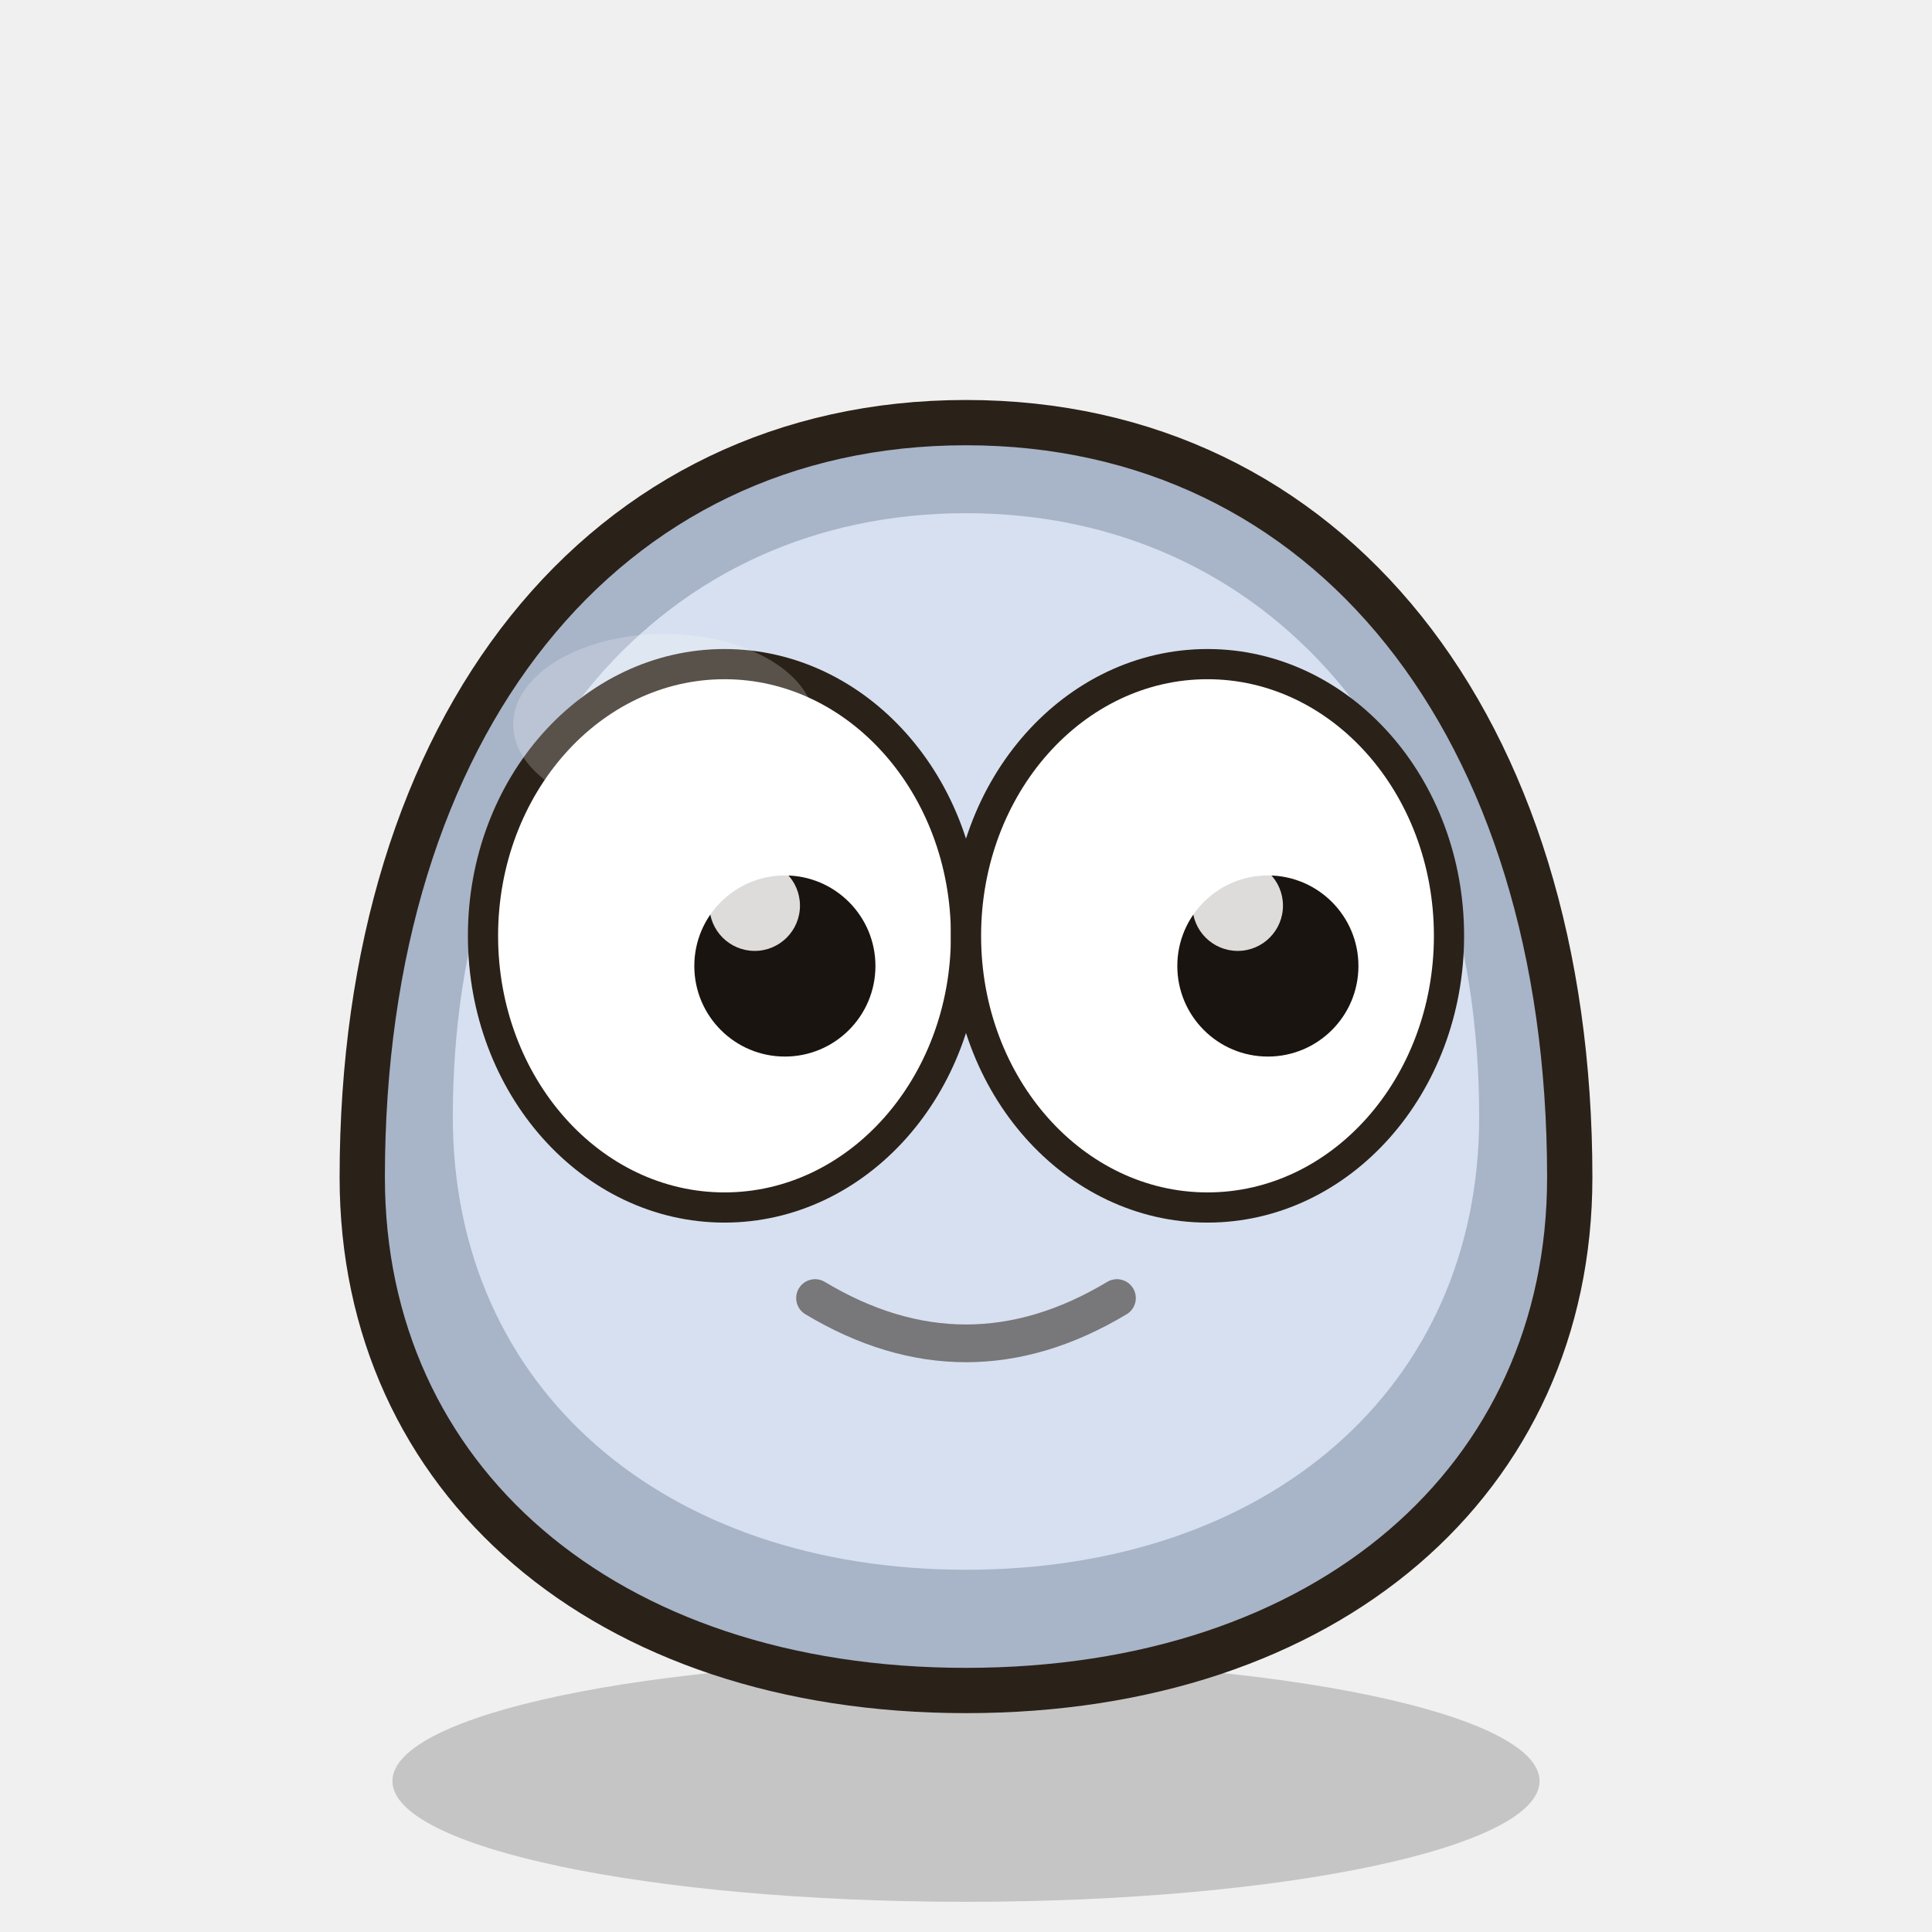
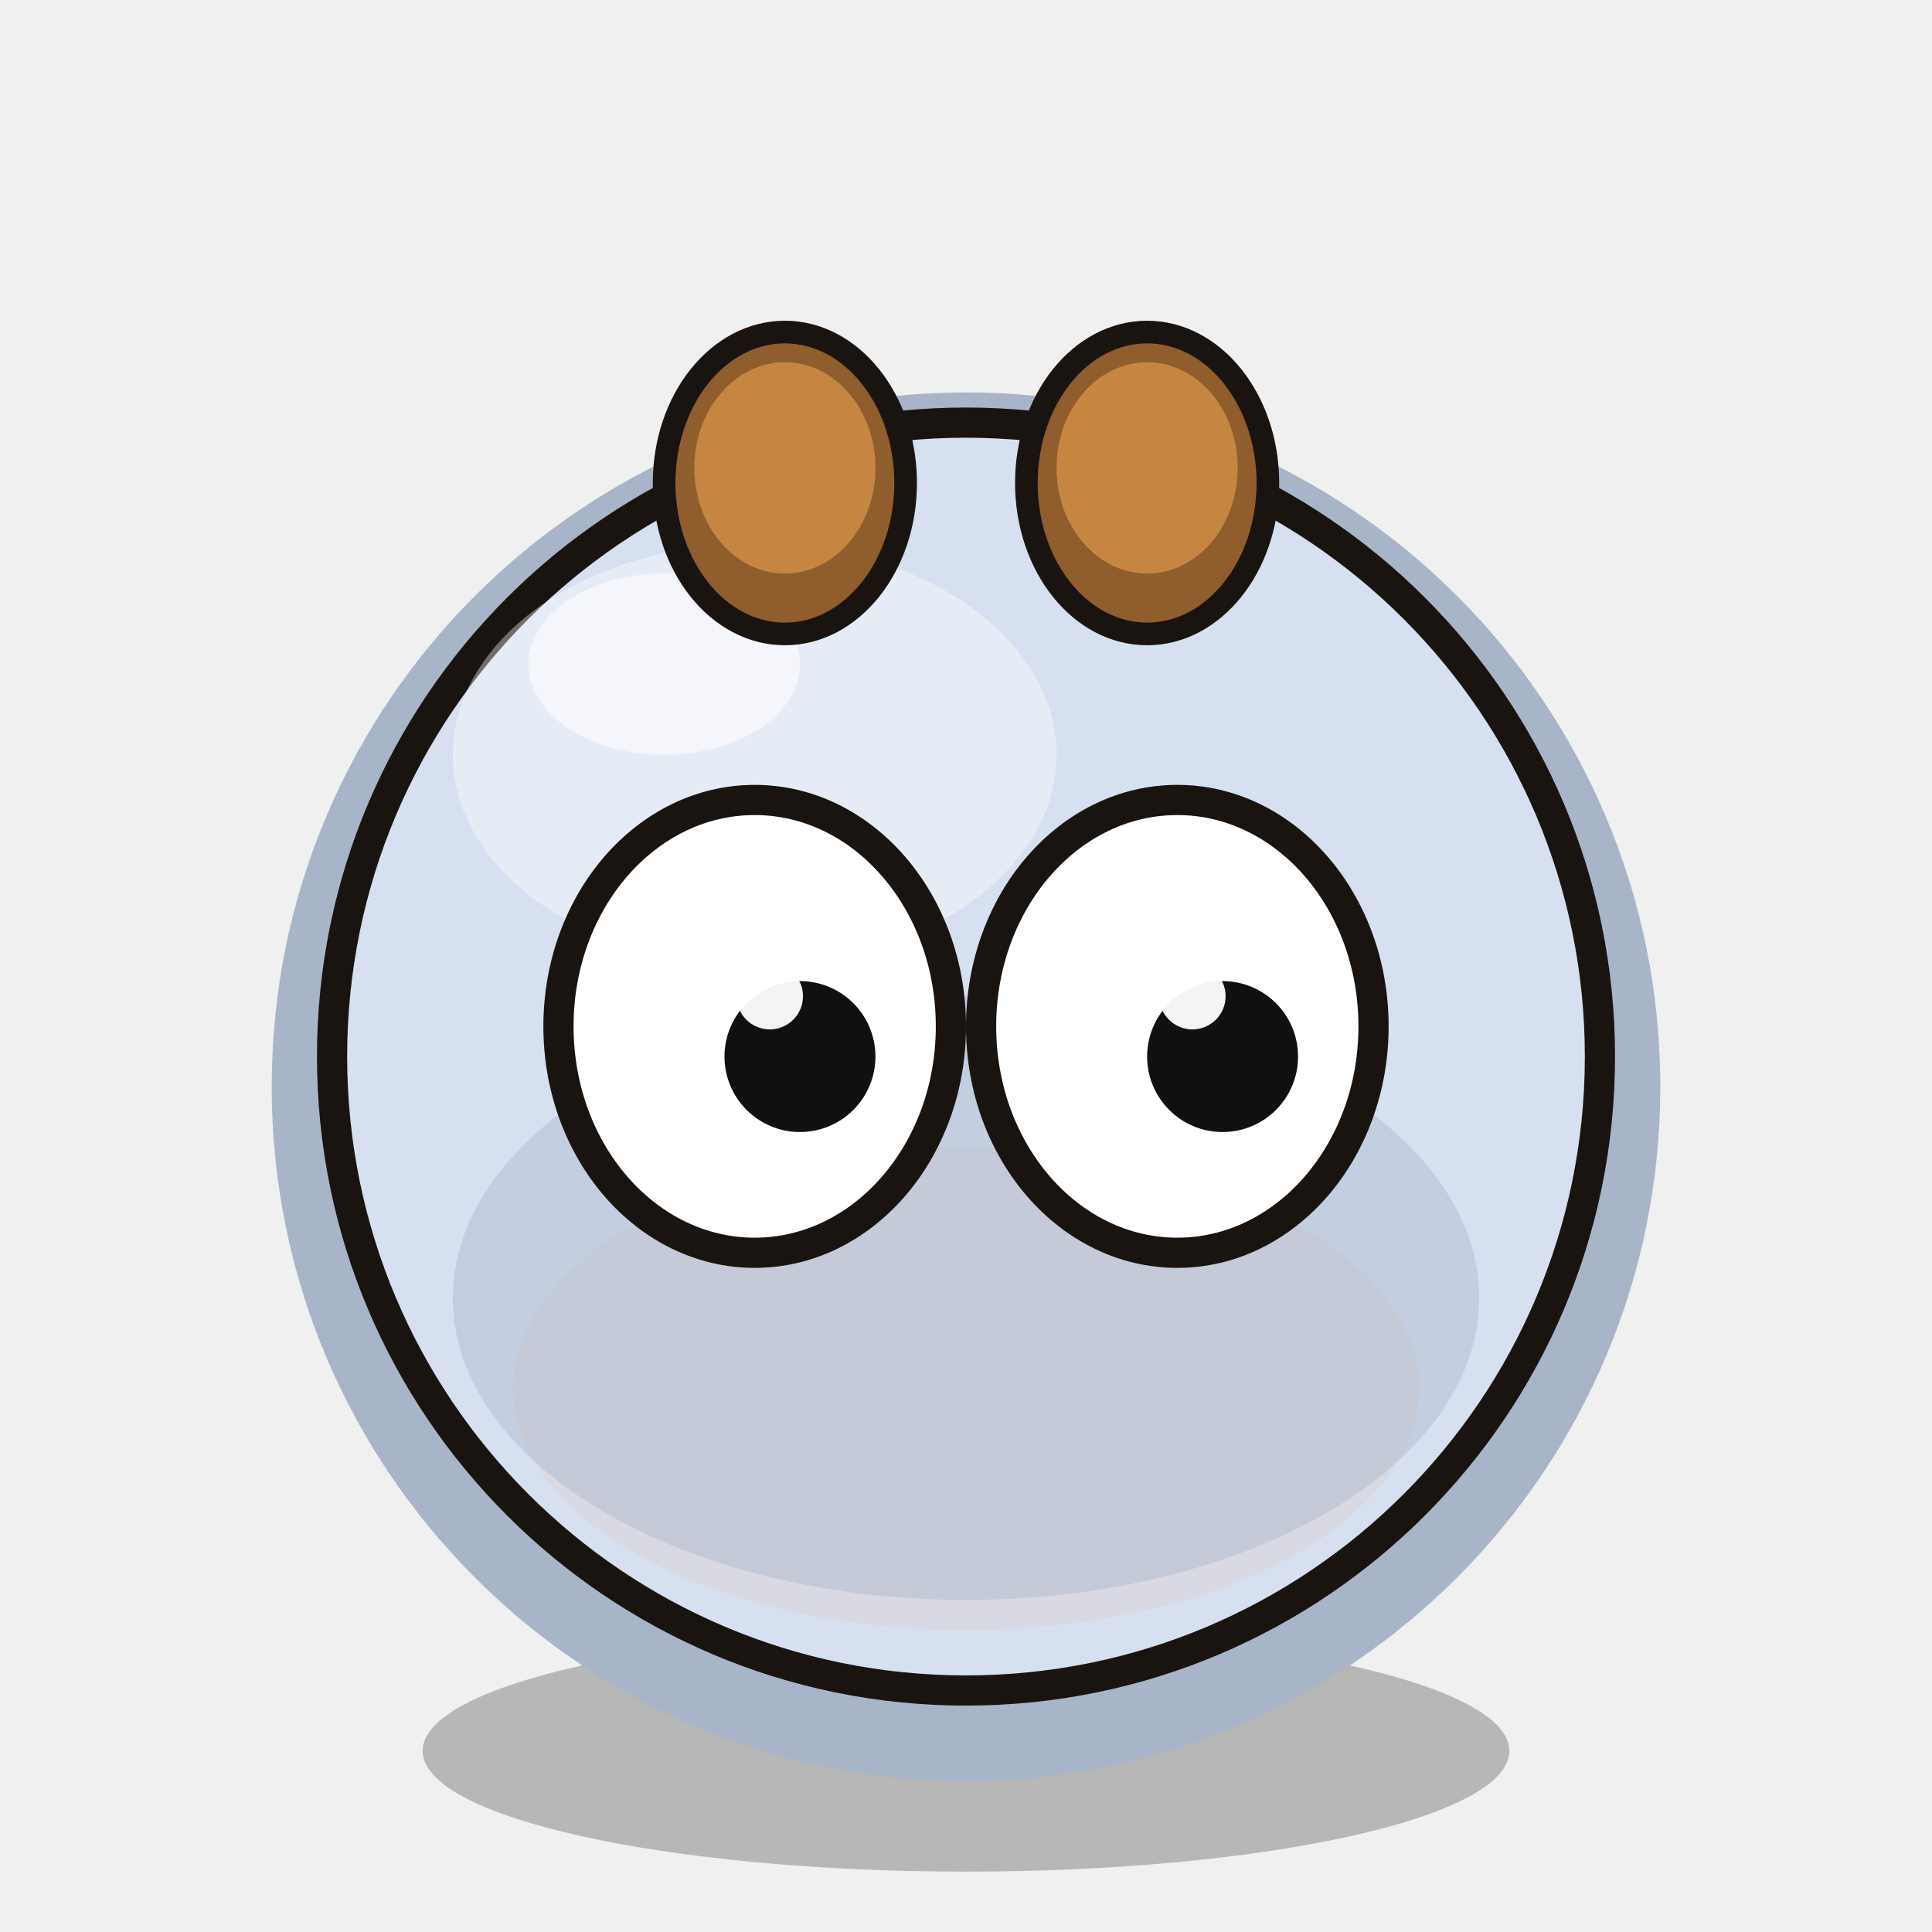
<svg xmlns="http://www.w3.org/2000/svg" viewBox="0 0 128 128" width="128" height="128">
-   <ellipse cx="64" cy="118" rx="38" ry="8" fill="#000000" opacity="0.18" />
-   <path d="M24 78 C24 48 40 28 64 28 C88 28 104 48 104 78 C104 98 88 112 64 112 C40 112 24 98 24 78 Z" fill="#A8B4C8" stroke="#2A2118" stroke-width="3" stroke-linejoin="round" />
-   <path d="M30 74 C30 50 44 34 64 34 C84 34 98 50 98 74 C98 92 84 104 64 104 C44 104 30 92 30 74 Z" fill="#D6E0F0" />
-   <ellipse cx="48" cy="62" rx="16" ry="18" fill="#FFFFFF" stroke="#2A2118" stroke-width="2" />
-   <ellipse cx="80" cy="62" rx="16" ry="18" fill="#FFFFFF" stroke="#2A2118" stroke-width="2" />
-   <circle cx="52" cy="64" r="6" fill="#1A1410" />
-   <circle cx="84" cy="64" r="6" fill="#1A1410" />
-   <circle cx="50" cy="60" r="3" fill="#FFFFFF" opacity="0.85" />
-   <circle cx="82" cy="60" r="3" fill="#FFFFFF" opacity="0.85" />
-   <path d="M54 86 Q64 92 74 86" fill="none" stroke="#2A2118" stroke-width="2.5" stroke-linecap="round" opacity="0.55" />
-   <ellipse cx="44" cy="48" rx="10" ry="6" fill="#FFFFFF" opacity="0.22" />
+   <ellipse cx="64" cy="116" rx="36" ry="8" fill="#000000" opacity="0.24" />
+   <circle cx="64" cy="72" r="46" fill="#A8B4C8" />
+   <circle cx="64" cy="70" r="42" fill="#D6E0F0" stroke="#1A1410" stroke-width="2" />
+   <ellipse cx="64" cy="92" rx="30" ry="16" fill="#FF7A2A" opacity="0.07" />
+   <ellipse cx="64" cy="86" rx="34" ry="20" fill="#A8B4C8" opacity="0.40" />
+   <ellipse cx="50" cy="50" rx="20" ry="14" fill="#FFFFFF" opacity="0.38" />
+   <ellipse cx="44" cy="44" rx="9" ry="6" fill="#FFFFFF" opacity="0.55" />
+   <ellipse cx="52" cy="32" rx="8" ry="10" fill="#8F5E2C" stroke="#1A1410" stroke-width="1.5" />
+   <ellipse cx="52" cy="31" rx="6" ry="7" fill="#C68642" />
+   <ellipse cx="76" cy="32" rx="8" ry="10" fill="#8F5E2C" stroke="#1A1410" stroke-width="1.5" />
+   <ellipse cx="76" cy="31" rx="6" ry="7" fill="#C68642" />
+   <ellipse cx="50" cy="68" rx="13" ry="15" fill="#FFFFFF" stroke="#1A1410" stroke-width="2" />
+   <ellipse cx="78" cy="68" rx="13" ry="15" fill="#FFFFFF" stroke="#1A1410" stroke-width="2" />
+   <circle cx="53" cy="70" r="5" fill="#12100E" />
+   <circle cx="81" cy="70" r="5" fill="#12100E" />
+   <circle cx="51" cy="66" r="2.2" fill="#FFFFFF" opacity="0.95" />
+   <circle cx="79" cy="66" r="2.2" fill="#FFFFFF" opacity="0.95" />
</svg>
